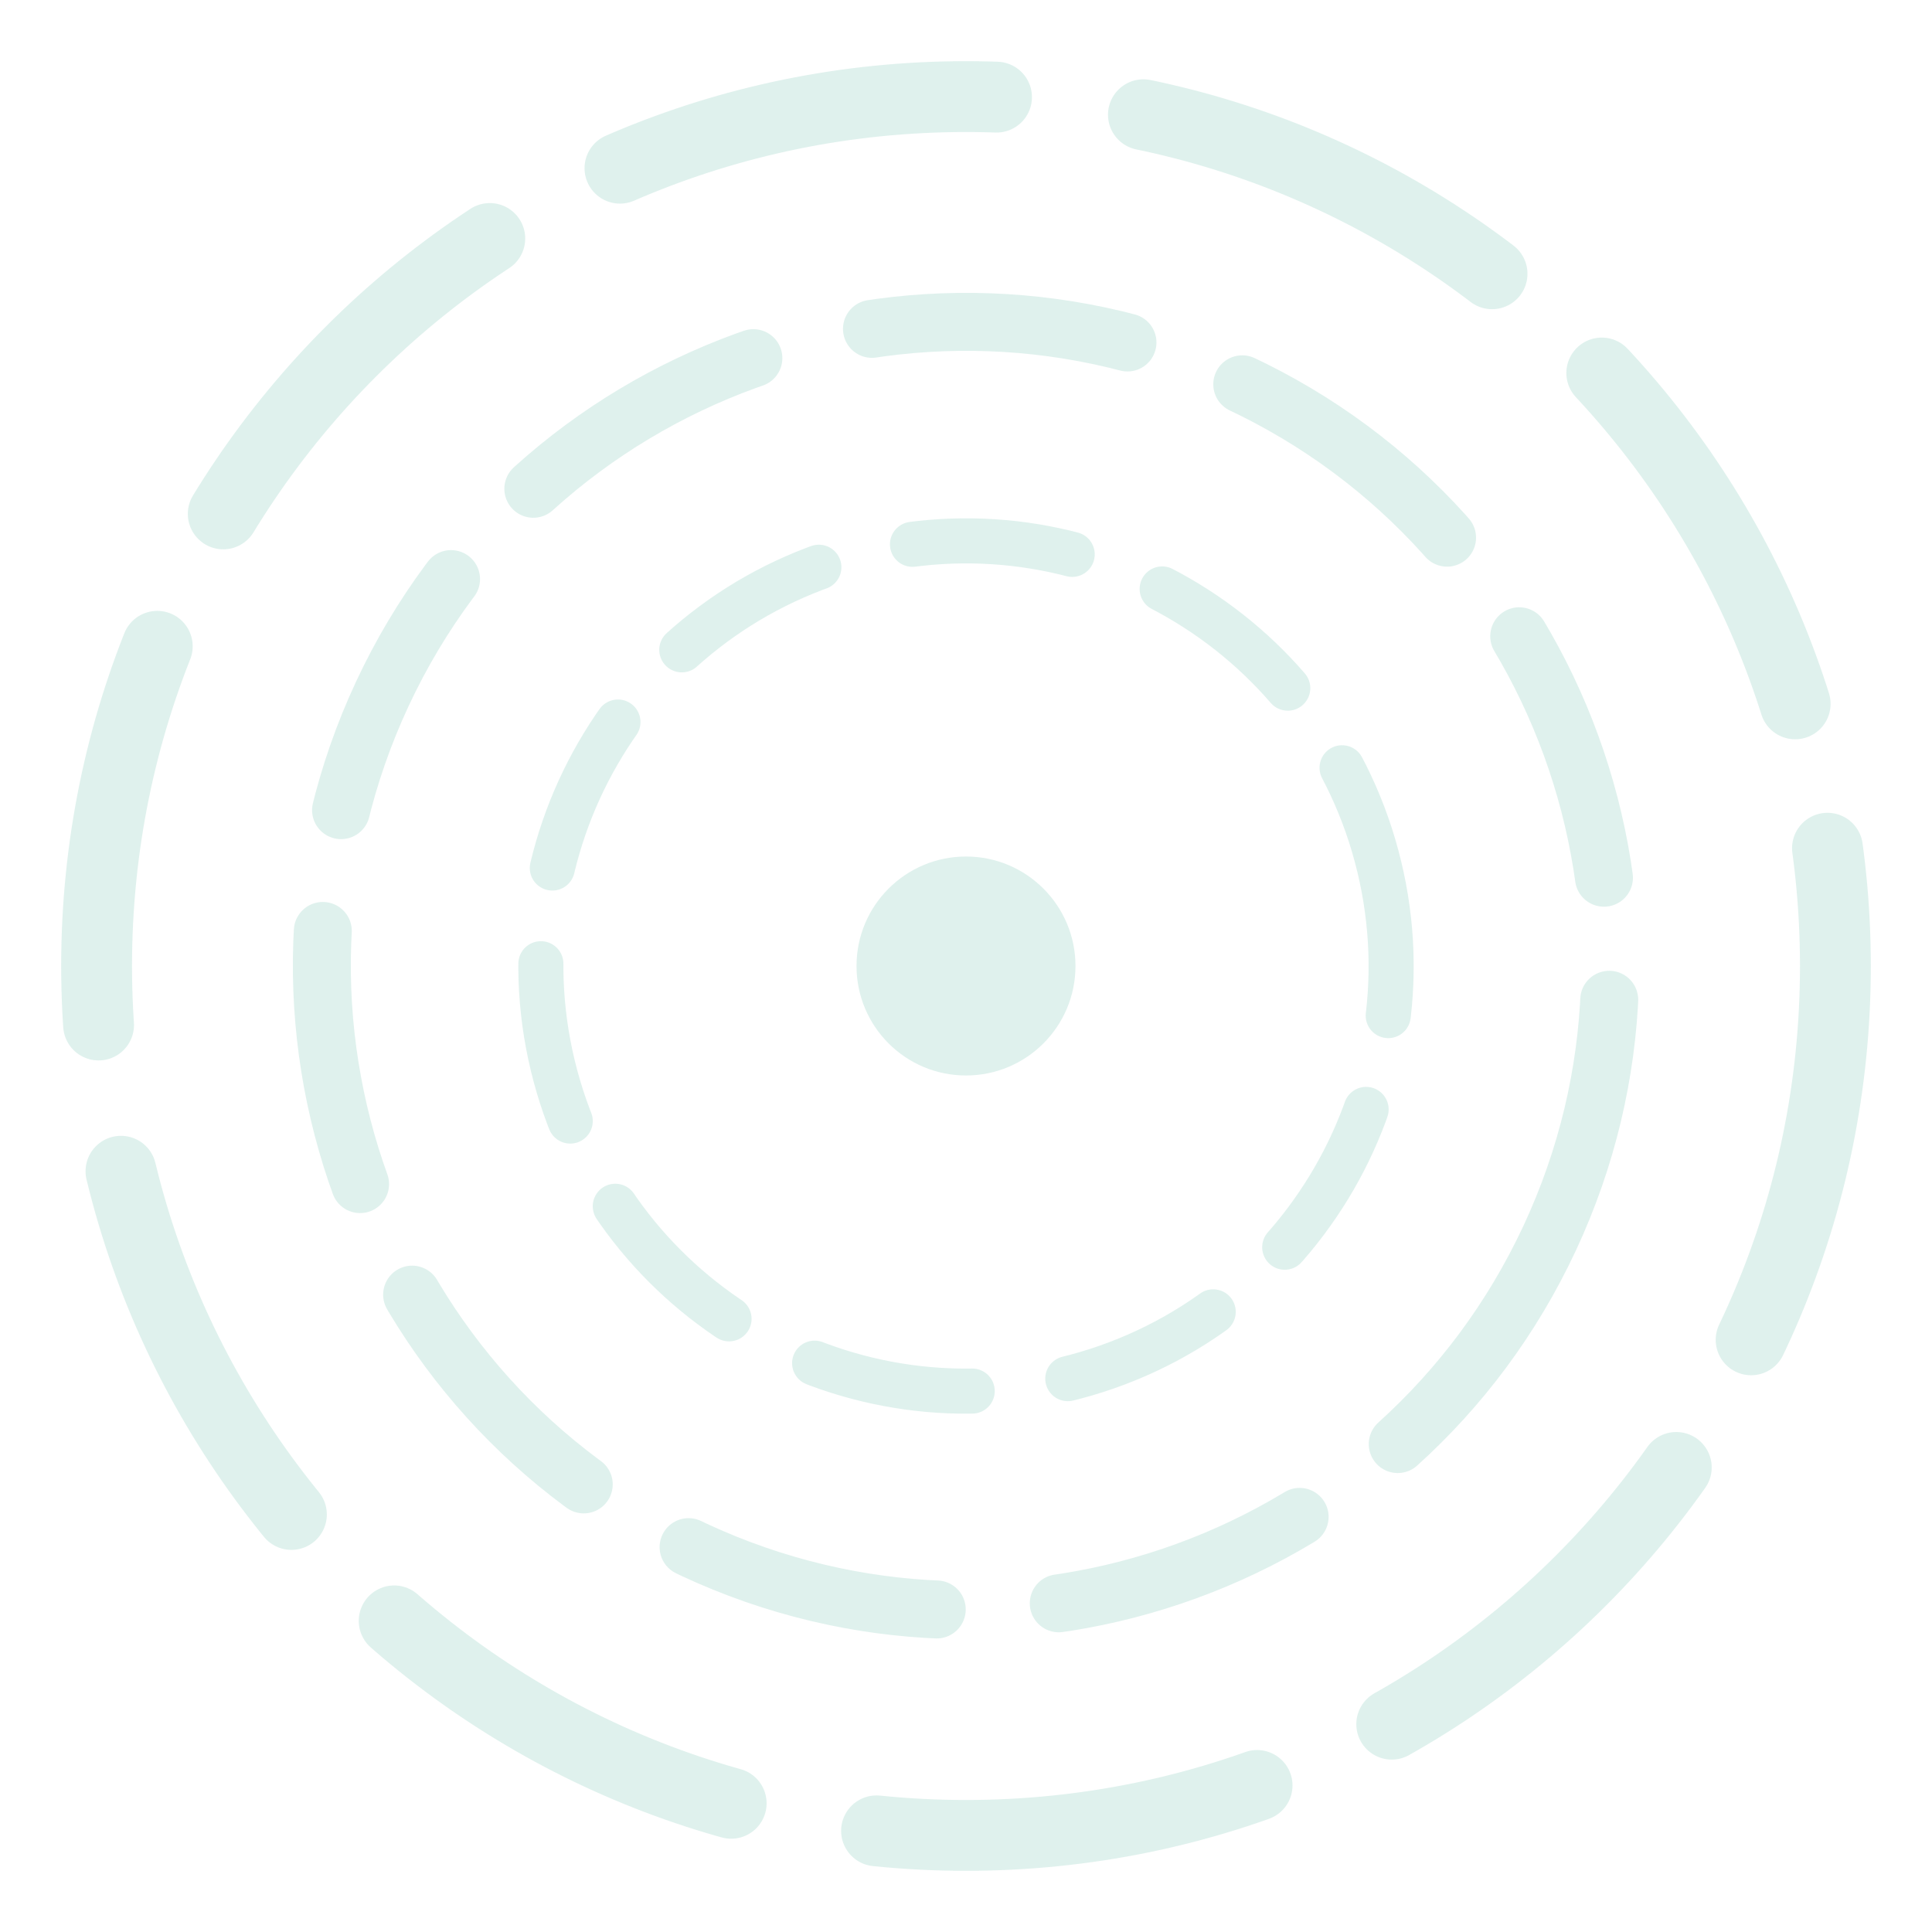
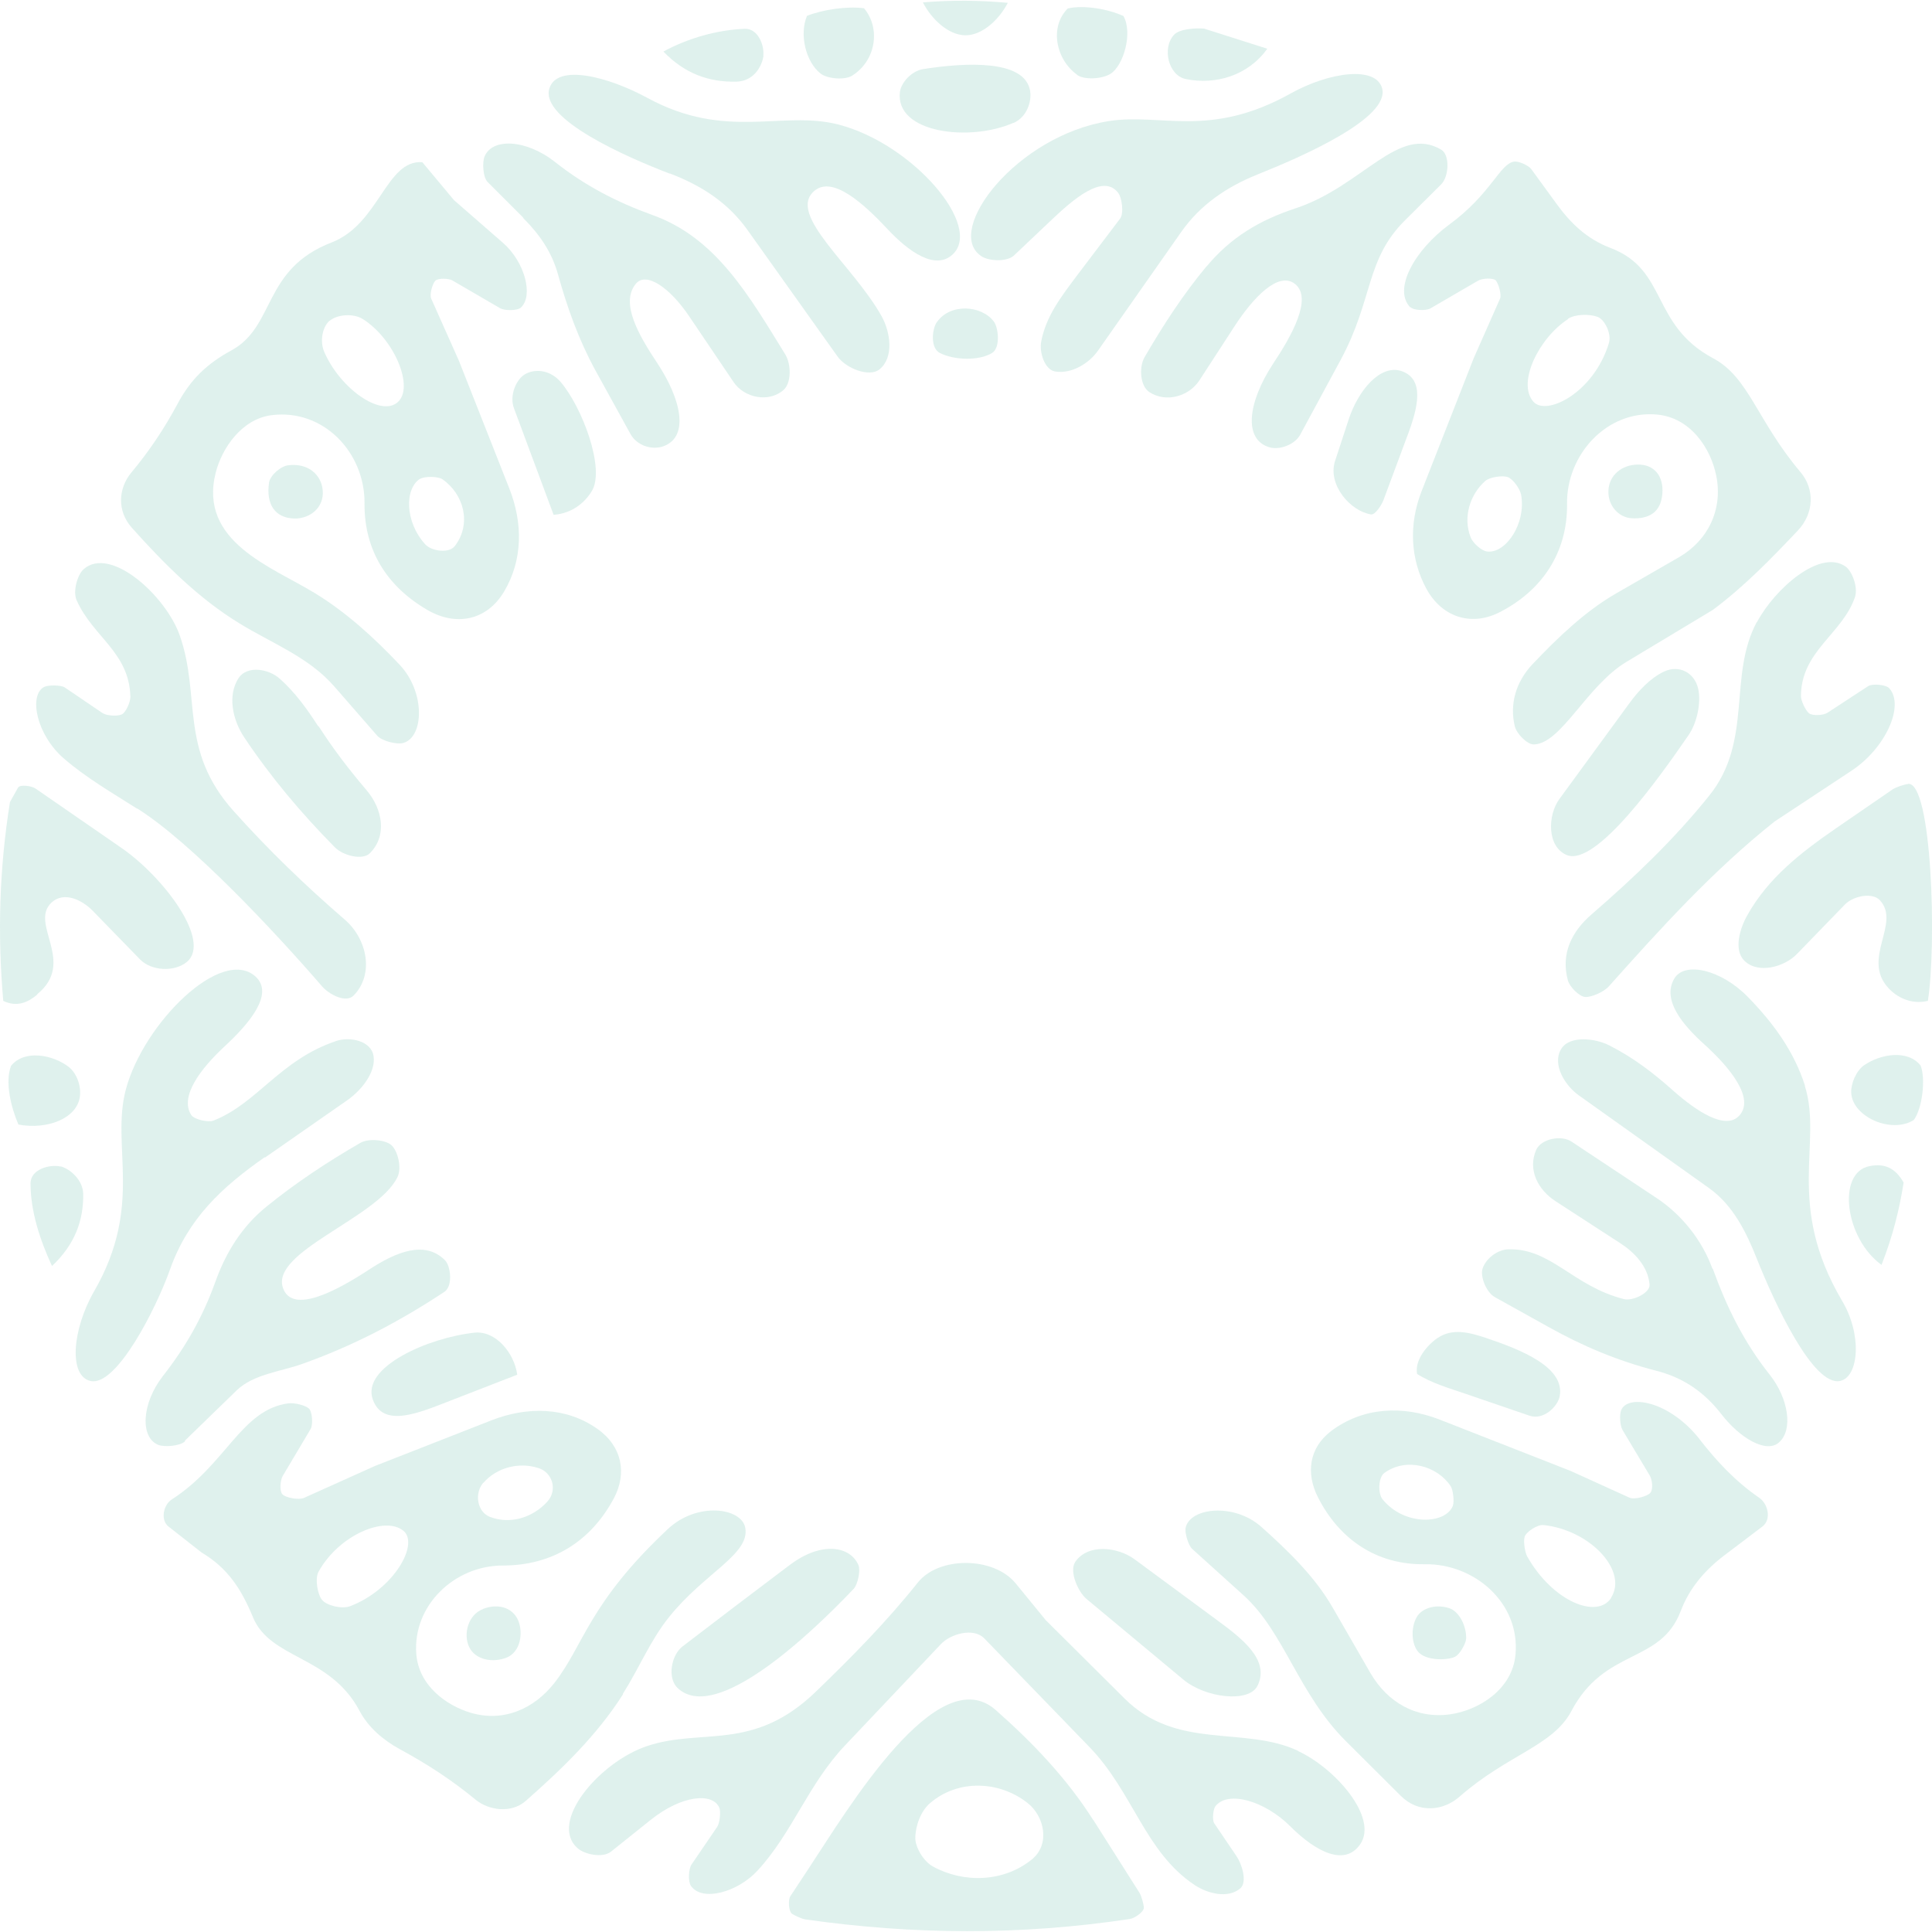
- <svg xmlns="http://www.w3.org/2000/svg" width="600" height="600" viewBox="0 0 600 600">
-   <g fill="none" stroke="#16987C" stroke-linecap="round" stroke-opacity="0.14">
-     <circle cx="300" cy="300" r="270" stroke-width="22" stroke-dasharray="120 46" />
-     <circle cx="300" cy="300" r="200" stroke-width="18" stroke-dasharray="80 38" transform="rotate(25 300 300)" />
-     <circle cx="300" cy="300" r="132" stroke-width="14" stroke-dasharray="50 30" transform="rotate(-15 300 300)" />
+ <svg xmlns="http://www.w3.org/2000/svg" viewBox="0 0 89.2 89.14" width="600" height="600" aria-hidden="true" focusable="false">
+   <g fill="#16987C" transform="translate(0 0)" fill-opacity="0.14">
+     <path d="M78.48,66.43c-1.41-1.8-3.36-2.11-3.64-1.33-.07.2-.05.68.07.89l1.25,2.09c.13.21.17.65.04.81-.13.16-.73.33-.96.23l-2.73-1.24-6.02-2.36c-1.73-.68-3.57-.58-5.03.52-1.03.78-1.17,1.96-.61,3.06.98,1.93,2.7,3.13,4.94,3.09,2.3-.03,4.4,1.8,4.18,4.17-.14,1.6-1.68,2.57-3.02,2.76-1.56.22-2.89-.55-3.68-1.91l-1.73-3c-.83-1.45-2.08-2.65-3.31-3.75-1.25-1.11-3.29-.89-3.49.05-.05.22.13.82.3.97l2.38,2.15c1.87,1.69,2.53,4.55,4.72,6.73l2.54,2.53c.79.79,1.93.72,2.72.02,2.2-1.93,4.3-2.33,5.15-3.94,1.55-2.94,4.11-2.15,5.05-4.62.4-1.06,1.11-1.88,2-2.56l1.77-1.34c.43-.33.26-1.05-.15-1.33-1.11-.77-1.94-1.66-2.76-2.71ZM67.08,69.49c-.33.86-2.24.95-3.25-.3-.22-.28-.19-1.01.08-1.21,1.03-.75,2.46-.32,3.07.61.11.17.17.72.1.89ZM74.39,73.74c-.64,1-2.7.18-3.88-1.91-.11-.2-.18-.7-.12-.9.07-.24.59-.57.86-.55,2.15.22,3.93,2.11,3.13,3.36Z" />
+     <path d="M11.05,28.75c1.52.93,3.21,1.56,4.39,2.92l1.97,2.26c.21.25.91.43,1.22.34.95-.29,1.01-2.35-.18-3.61-1.17-1.24-2.46-2.42-3.92-3.31-1.98-1.21-5.38-2.37-4.57-5.56.28-1.11,1.19-2.47,2.57-2.65,2.4-.31,4.32,1.72,4.3,4.07-.02,2.19,1.06,3.85,2.9,4.92,1.3.76,2.73.51,3.54-.84.87-1.46.88-3.16.24-4.78l-2.32-5.88-1.28-2.87c-.09-.19.06-.7.19-.83.13-.13.63-.11.79-.01l2.2,1.28c.21.12.8.12.96-.03.59-.55.18-2.11-.83-2.99l-2.26-1.97-1.46-1.75c-1.67-.13-1.98,2.84-4.18,3.7-3.22,1.24-2.58,3.87-4.64,4.99-1.14.62-1.89,1.35-2.49,2.48-.6,1.12-1.3,2.17-2.12,3.15-.61.73-.68,1.78.02,2.56,1.47,1.64,3.07,3.26,4.98,4.42ZM19.4,22.08c.21-.13.83-.12,1.03.02.98.68,1.36,2.05.57,3.08-.28.36-1.08.23-1.36-.07-.96-1.05-.96-2.59-.24-3.04ZM15.21,14.79c.34-.3,1.09-.37,1.54-.09,1.46.92,2.39,3.16,1.61,3.84-.78.69-2.64-.62-3.38-2.3-.22-.49-.11-1.15.23-1.46Z" />
+     <path d="M65.12,14.15c.16.16.72.17.92.06l2.2-1.28c.18-.11.71-.15.83,0,.12.15.26.64.19.82l-1.22,2.76-2.41,6.15c-.59,1.52-.52,3.12.23,4.5.7,1.28,2.03,1.74,3.33,1.1,1.98-.99,3.19-2.76,3.16-5.03-.03-2.27,1.84-4.33,4.15-4.12,1.56.14,2.49,1.57,2.74,2.83.31,1.54-.37,2.97-1.71,3.75l-2.9,1.67c-1.43.82-2.69,2.03-3.86,3.26-.79.83-1.08,1.87-.83,2.89.09.35.58.84.88.83,1.26-.03,2.44-2.71,4.27-3.81l3.99-2.4c1.45-1.08,2.71-2.38,3.93-3.67.75-.8.78-1.91.12-2.69-2.01-2.38-2.38-4.37-4.02-5.25-2.91-1.55-2.09-4.09-4.75-5.1-1.08-.41-1.84-1.13-2.51-2.06l-1.15-1.58c-.12-.17-.59-.38-.79-.35-.67.1-1.05,1.48-3,2.91-1.59,1.17-2.62,2.99-1.79,3.83ZM72.39,14.69c.33-.22,1-.23,1.37-.09.33.12.66.79.52,1.22-.7,2.29-2.88,3.37-3.48,2.7-.77-.86.24-2.94,1.6-3.82ZM69.62,22c.23.09.55.52.61.81.24,1.37-.74,2.75-1.59,2.62-.25-.04-.64-.39-.74-.65-.37-.94-.02-1.99.67-2.6.21-.19.82-.27,1.05-.18Z" />
+     <path d="M28.76,78.17c.75-1.18,1.26-2.46,2.13-3.54,1.62-2.03,3.74-2.9,3.52-4.12-.17-.93-2.22-1.22-3.58.06-3.67,3.44-3.88,5.38-5.24,7.11-.95,1.2-2.35,1.81-3.85,1.37-1.12-.33-2.41-1.25-2.52-2.72-.17-2.23,1.76-4.08,3.99-4.08,2.28,0,4.06-1.1,5.13-3.1.62-1.16.38-2.41-.76-3.21-1.43-1.01-3.22-1.05-4.9-.39l-5.36,2.1-3.29,1.48c-.22.1-.85,0-1-.18-.13-.15-.09-.64.02-.83l1.29-2.17c.12-.2.08-.81-.08-.95-.17-.15-.66-.27-.93-.24-2.19.28-2.87,2.81-5.4,4.44-.39.25-.53.95-.15,1.25l1.53,1.2c1.21.72,1.84,1.7,2.37,2.99.81,1.95,3.56,1.75,4.92,4.32.41.77,1.09,1.35,1.86,1.77,1.27.69,2.38,1.41,3.51,2.34.59.48,1.63.64,2.3.05,1.66-1.46,3.29-3.03,4.49-4.92ZM22.32,68.43c.62-.71,1.65-.97,2.54-.68.64.2.9,1.01.41,1.55-.69.76-1.74,1.06-2.66.7-.59-.24-.71-1.09-.3-1.57ZM16.16,74.13c-.38.14-1.07-.03-1.29-.29-.21-.25-.34-.99-.16-1.31.94-1.69,3.07-2.59,3.92-1.88.73.61-.45,2.71-2.47,3.48Z" />
+     <path d="M59.92,80.8c-2.5-1.16-5.58,0-8-2.41l-3.64-3.62-1.39-1.7c-1.02-1.24-3.54-1.25-4.51-.04-1.46,1.83-3.05,3.44-4.74,5.07-2.88,2.76-5.21,1.64-7.75,2.48-2.21.73-4.61,3.55-3.2,4.74.3.26,1.13.45,1.52.14l1.85-1.48c1.42-1.13,2.84-1.26,3.15-.55.08.18.02.72-.1.89l-1.18,1.73c-.14.2-.17.79-.03.99.52.75,2.16.29,3.07-.7,1.61-1.74,2.33-3.97,4.04-5.78l4.43-4.68c.44-.47,1.5-.78,2-.27l4.85,5.01c2.03,2.09,2.57,4.87,4.88,6.39.59.39,1.54.63,2.1.14.33-.3.06-1.13-.18-1.48l-1.03-1.52c-.1-.15-.05-.64.05-.78.58-.76,2.3-.24,3.45.91,1.2,1.2,2.53,1.87,3.24.84.85-1.24-1.17-3.52-2.86-4.3Z" />
+     <path d="M50.48,84.01c-1.22-1.93-2.81-3.59-4.51-5.09-2.69-2.37-6.84,4.6-8.61,7.28l-.87,1.32c-.11.16-.08.71.08.81.12.08.46.24.62.26,4.99.71,9.92.74,14.97-.02.25-.04.65-.34.65-.51,0-.17-.11-.55-.2-.7l-2.13-3.36ZM47.64,85.82c-1.31,1.06-3.15,1.1-4.56.33-.46-.25-.82-.91-.82-1.31,0-.55.24-1.24.68-1.62,1.29-1.11,3.2-1.04,4.51,0,.77.61,1.05,1.9.19,2.6Z" />
+     <path d="M83.34,50.11c-.51-1.61-1.48-2.92-2.63-4.1-1.23-1.27-2.95-1.68-3.42-.84-.55.98.38,2.1,1.41,3.03,1.15,1.04,2.35,2.49,1.59,3.29-.63.66-1.94-.2-3-1.13-.95-.85-1.86-1.55-3-2.13-.63-.32-1.82-.47-2.21.17-.44.73.2,1.71.81,2.14l6.01,4.28c1.15.82,1.75,2.1,2.23,3.31.77,1.93,2.57,5.85,3.82,5.6.88-.18,1.03-2.14.1-3.7-2.64-4.47-.89-7.29-1.72-9.92Z" />
+     <path d="M45.28,11.78c.36.26,1.22.29,1.54-.02l1.7-1.61c1.03-.98,2.42-2.19,3.11-1.27.17.22.27.95.08,1.19l-2,2.64c-.74.99-1.42,1.87-1.64,3.04-.09.48.16,1.29.64,1.37.74.13,1.57-.36,1.99-.97l3.83-5.46c.88-1.26,2.1-2.09,3.54-2.67,2.03-.81,6.13-2.6,5.74-3.98-.3-1.05-2.47-.73-4.21.24-3.76,2.1-5.99.9-8.4,1.28-4.27.67-7.59,5.03-5.93,6.21Z" />
+     <path d="M30.93,7.98c1.46.56,2.68,1.34,3.59,2.62l4.15,5.83c.38.54,1.47.98,1.94.59.68-.56.49-1.72.11-2.42-1.3-2.36-4.4-4.71-3.13-5.81.85-.74,2.31.61,3.38,1.75.99,1.06,2.2,1.91,3,1.19,1.45-1.31-1.84-5.13-5.26-6.01-2.61-.67-5.18.75-8.82-1.23-1.78-.97-4.19-1.61-4.53-.42-.41,1.4,3.55,3.15,5.57,3.92Z" />
+     <path d="M12.24,53.41l3.79-2.64c.66-.46,1.32-1.29,1.22-2.02-.09-.73-1.1-.93-1.72-.72-2.62.88-3.64,2.88-5.68,3.68-.24.09-.88-.05-1.02-.26-.56-.87.48-2.18,1.52-3.15,1.16-1.07,2.32-2.44,1.45-3.24-1.56-1.42-5.17,2.14-5.99,5.21-.7,2.65.83,5.33-1.46,9.31-1.02,1.77-1.19,3.92-.17,4.15,1.19.27,3.02-3.32,3.67-5.15.83-2.34,2.38-3.79,4.37-5.18Z" />
+     <path d="M6.34,37.3c2.51,1.58,6.37,5.71,8.53,8.21.32.37,1.1.79,1.46.42.96-.99.62-2.61-.41-3.5-1.83-1.58-3.51-3.2-5.14-5.02-2.53-2.83-1.49-5.27-2.48-8.1-.63-1.81-3.19-4.16-4.44-3.06-.28.25-.51,1.02-.32,1.44.77,1.71,2.43,2.39,2.48,4.46,0,.23-.2.7-.39.8-.19.1-.71.07-.9-.06l-1.74-1.18c-.18-.12-.77-.12-.96-.02-.71.39-.35,2.21.93,3.31,1.05.9,2.18,1.55,3.36,2.3Z" />
+     <path d="M81.11,28.69c-1.34,2.5-.16,5.49-2.2,8.02-1.62,2.02-3.47,3.78-5.42,5.47-.92.79-1.44,1.82-1.1,3.06.08.29.52.74.8.76s.86-.23,1.09-.49c2.42-2.71,4.8-5.34,7.65-7.61l3.56-2.35c1.57-1.04,2.45-3,1.74-3.8-.15-.17-.78-.23-.98-.1l-1.88,1.23c-.18.12-.69.15-.85.02-.16-.13-.37-.58-.37-.78,0-2.09,1.9-2.87,2.49-4.57.16-.46-.13-1.22-.44-1.43-1.18-.81-3.26,1.04-4.08,2.57Z" />
+     <path d="M79.06,58.54c-.47-1.3-1.41-2.48-2.55-3.24l-3.95-2.62c-.48-.32-1.4-.13-1.63.37-.42.94.1,1.87.89,2.38l2.99,1.94c.65.42,1.28,1.07,1.35,1.91.03.39-.79.77-1.18.67-2.36-.6-3.36-2.35-5.33-2.3-.53.01-1.06.45-1.2.89-.12.36.17,1.1.57,1.32l2.48,1.38c1.56.87,3.15,1.55,4.98,2.02,1.29.33,2.25,1.03,3.01,2.02.83,1.07,2.04,1.8,2.63,1.3.69-.58.45-2.06-.42-3.15-1.19-1.5-1.97-3.09-2.62-4.88Z" />
+     <path d="M24.15,10.03c.75.75,1.32,1.56,1.61,2.6.43,1.55.96,3.03,1.73,4.44l1.62,2.94c.29.53.99.76,1.53.56,1.2-.45.8-2.18-.29-3.83-.83-1.25-1.73-2.76-1-3.66.48-.6,1.59.19,2.46,1.48l2.06,3.05c.48.72,1.61.97,2.3.37.38-.33.36-1.19.09-1.64-1.69-2.74-3.2-5.39-6.13-6.44-1.66-.6-3.11-1.35-4.49-2.44-1.35-1.07-2.92-1.13-3.27-.26-.11.27-.07.96.14,1.17l1.65,1.65Z" />
+     <path d="M55.71,12.26c-1.08,1.3-2,2.71-2.87,4.21-.26.46-.2,1.32.22,1.6.77.51,1.83.2,2.31-.53l1.65-2.54c.83-1.27,2-2.53,2.77-1.92.83.66-.17,2.42-1.01,3.68-1.18,1.8-1.39,3.53-.14,3.87.46.12,1.15-.14,1.39-.59l1.86-3.44c1.53-2.83,1.14-4.64,2.99-6.47l1.66-1.65c.36-.36.41-1.36,0-1.6-1.98-1.17-3.63,1.69-6.73,2.71-1.64.54-2.98,1.33-4.1,2.68Z" />
+     <path d="M8.53,66.49l2.4-2.33c.77-.74,2.01-.86,3-1.21,2.34-.83,4.44-1.92,6.58-3.33.42-.27.29-1.21.04-1.46-.92-.93-2.24-.41-3.53.44-1.5.98-3.51,2.05-3.95.85-.62-1.69,4.36-3.24,5.28-5.13.21-.43.02-1.21-.28-1.48-.27-.24-1.05-.33-1.44-.1-1.55.9-2.96,1.83-4.34,2.95-1.13.92-1.87,2.12-2.35,3.47-.58,1.61-1.36,2.99-2.41,4.33-1.01,1.29-1.06,2.86-.22,3.19.28.11,1,.06,1.24-.17Z" />
+     <path d="M88.09,36.17c-.17.01-.56.15-.7.24l-2.59,1.78c-1.64,1.13-3.17,2.31-4.14,4.06-.33.59-.63,1.58-.12,2.08.65.63,1.86.27,2.42-.31l2.22-2.29c.38-.39,1.27-.58,1.62-.19.97,1.07-.86,2.68.38,4.04.37.41,1.03.79,1.83.6.41-2.62.19-10.1-.91-10.02Z" />
+     <path d="M1.72,45.87c1.82-1.48-.39-3.25.66-4.23.56-.52,1.39-.14,1.89.37l2.2,2.26c.52.53,1.58.59,2.16.11,1.15-.97-1.09-3.93-3.02-5.26l-3.98-2.75c-.16-.11-.71-.2-.8-.03l-.37.66c-.49,3.07-.58,6.07-.31,9.18.62.3,1.13.08,1.57-.29Z" />
+     <path d="M14.69,33.5c-.52-.81-1.08-1.58-1.78-2.2-.51-.45-1.49-.62-1.89-.03-.53.8-.28,1.95.26,2.75,1.23,1.84,2.62,3.49,4.19,5.08.37.37,1.26.6,1.6.27.83-.82.58-2.06-.14-2.91-.85-1-1.55-1.92-2.22-2.96Z" />
+     <path d="M49.64,72.09c-.28.43.13,1.37.52,1.7l4.48,3.73c1.02.85,3.03,1.08,3.42.28.59-1.2-.74-2.2-1.91-3.06l-3.77-2.78c-.78-.57-2.16-.74-2.75.14Z" />
+     <path d="M36.48,72.21l-2.59,1.96-2.37,1.81c-.53.4-.72,1.46-.24,1.92,1.77,1.7,6.21-2.55,8.13-4.57.2-.21.33-.87.22-1.11-.39-.88-1.72-1.09-3.16,0Z" />
+     <path d="M77.96,33.91c.4-.58.58-1.5.45-2.12-.17-.78-.9-1.14-1.59-.81-.63.3-1.18.89-1.6,1.47l-3.23,4.42c-.53.73-.58,2.17.33,2.57,1.35.6,4.35-3.65,5.64-5.53Z" />
+     <path d="M64.7,17.1c-.97-.32-1.99.89-2.43,2.23l-.63,1.92c-.36,1.12.73,2.33,1.66,2.47.19.03.48-.42.57-.65l1.12-3.01c.47-1.25.81-2.59-.29-2.96Z" />
+     <path d="M21.9,61.5c-2.12.23-5.22,1.58-4.69,3.08.48,1.35,2.16.61,3.58.06l3.09-1.2c-.13-.99-.99-2.05-1.98-1.94Z" />
+     <path d="M65.42,63.4c.67.43,1.51.67,2.24.92l2.95,1.01c.66.23,1.31-.43,1.4-.89.26-1.35-1.8-2.16-3.41-2.7-.75-.25-1.53-.46-2.22,0-.44.29-1.09,1.01-.95,1.68Z" />
+     <path d="M24.31,17.21c-.49.23-.8,1.04-.58,1.61l1.83,4.92c.87-.07,1.44-.57,1.76-1.09.64-1.03-.45-3.9-1.44-5.05-.44-.51-1.08-.62-1.57-.39Z" />
+     <path d="M46.79,5.65c.66-.29.88-1.08.75-1.58-.34-1.34-2.94-1.22-4.92-.91-.54.09-1.01.62-1.07,1.05-.24,1.91,3.23,2.32,5.24,1.43Z" />
+     <path d="M3.69,50.59c.06-.48-.14-1.07-.53-1.37-.72-.55-2.03-.81-2.65-.04-.29.75,0,1.92.34,2.71,1.33.25,2.71-.28,2.84-1.3Z" />
+     <path d="M37.89,3.37c.32.24,1.11.31,1.46.09,1.11-.71,1.31-2.2.54-3.11-.81-.1-1.88.06-2.63.35-.37.87-.05,2.14.63,2.67Z" />
+     <path d="M86.08,49.14c-.38.26-.63.86-.61,1.29.06,1.11,1.86,1.9,2.89,1.25.41-.56.55-1.95.31-2.52-.61-.75-1.86-.52-2.6-.01Z" />
+     <path d="M49.73,3.43c.34.24,1.15.19,1.54-.05.6-.38,1.04-1.88.6-2.67-.7-.32-1.82-.52-2.57-.35-.86.86-.55,2.36.43,3.06Z" />
+     <path d="M86.31,53.81c-1.52.31-1.12,3.35.56,4.56.54-1.39.82-2.55,1.02-3.8-.38-.67-.87-.9-1.57-.76Z" />
+     <path d="M2.8,53.83c-.48-.12-1.4.12-1.39.78,0,1.28.43,2.6.99,3.81,1.04-.97,1.47-2.1,1.44-3.35-.02-.6-.57-1.12-1.04-1.25Z" />
+     <path d="M35.24,2.55c.06-.46-.23-1.27-.85-1.25-1.28.05-2.62.43-3.76,1.05.98,1.02,2.1,1.42,3.37,1.39.78-.02,1.17-.67,1.25-1.19Z" />
+     <path d="M54.75,3.62c1.36.28,2.87-.15,3.76-1.4l-2.92-.93c-.41-.03-1.13.01-1.39.29-.56.62-.25,1.88.55,2.04Z" />
+     <path d="M43.26,14.83c-.24.35-.31,1.22.14,1.44.63.32,1.76.38,2.4,0,.4-.24.3-1.18.08-1.46-.58-.76-2.02-.84-2.62.03Z" />
+     <path d="M13.32,21.45c-.37.04-.85.47-.9.81-.14.99.27,1.62,1.16,1.65.69.02,1.39-.47,1.32-1.3-.06-.71-.66-1.27-1.58-1.16Z" />
+     <path d="M76.75,22.77c.07-.82-.38-1.36-1.12-1.35-.76,0-1.34.5-1.37,1.2-.03.69.47,1.26,1.11,1.28.73.03,1.31-.25,1.38-1.13Z" />
+     <path d="M22.3,74.26c-.69.26-.92,1.16-.64,1.75.29.61,1.11.74,1.73.49.58-.23.76-.99.58-1.59-.21-.69-.92-.94-1.66-.66Z" />
+     <path d="M67.18,76.46c.22-.1.5-.62.51-.82.03-.57-.31-1.25-.75-1.41-.58-.21-1.27-.05-1.53.4-.28.49-.25,1.25.08,1.62.34.38,1.28.4,1.7.21Z" />
+     <path d="M44.57,1.6c.81,0,1.58-.76,1.96-1.5-1.35-.12-2.58-.13-3.92-.02.38.75,1.16,1.51,1.96,1.52Z" />
  </g>
-   <circle cx="300" cy="300" r="34" fill="#16987C" fill-opacity="0.14" />
</svg>
